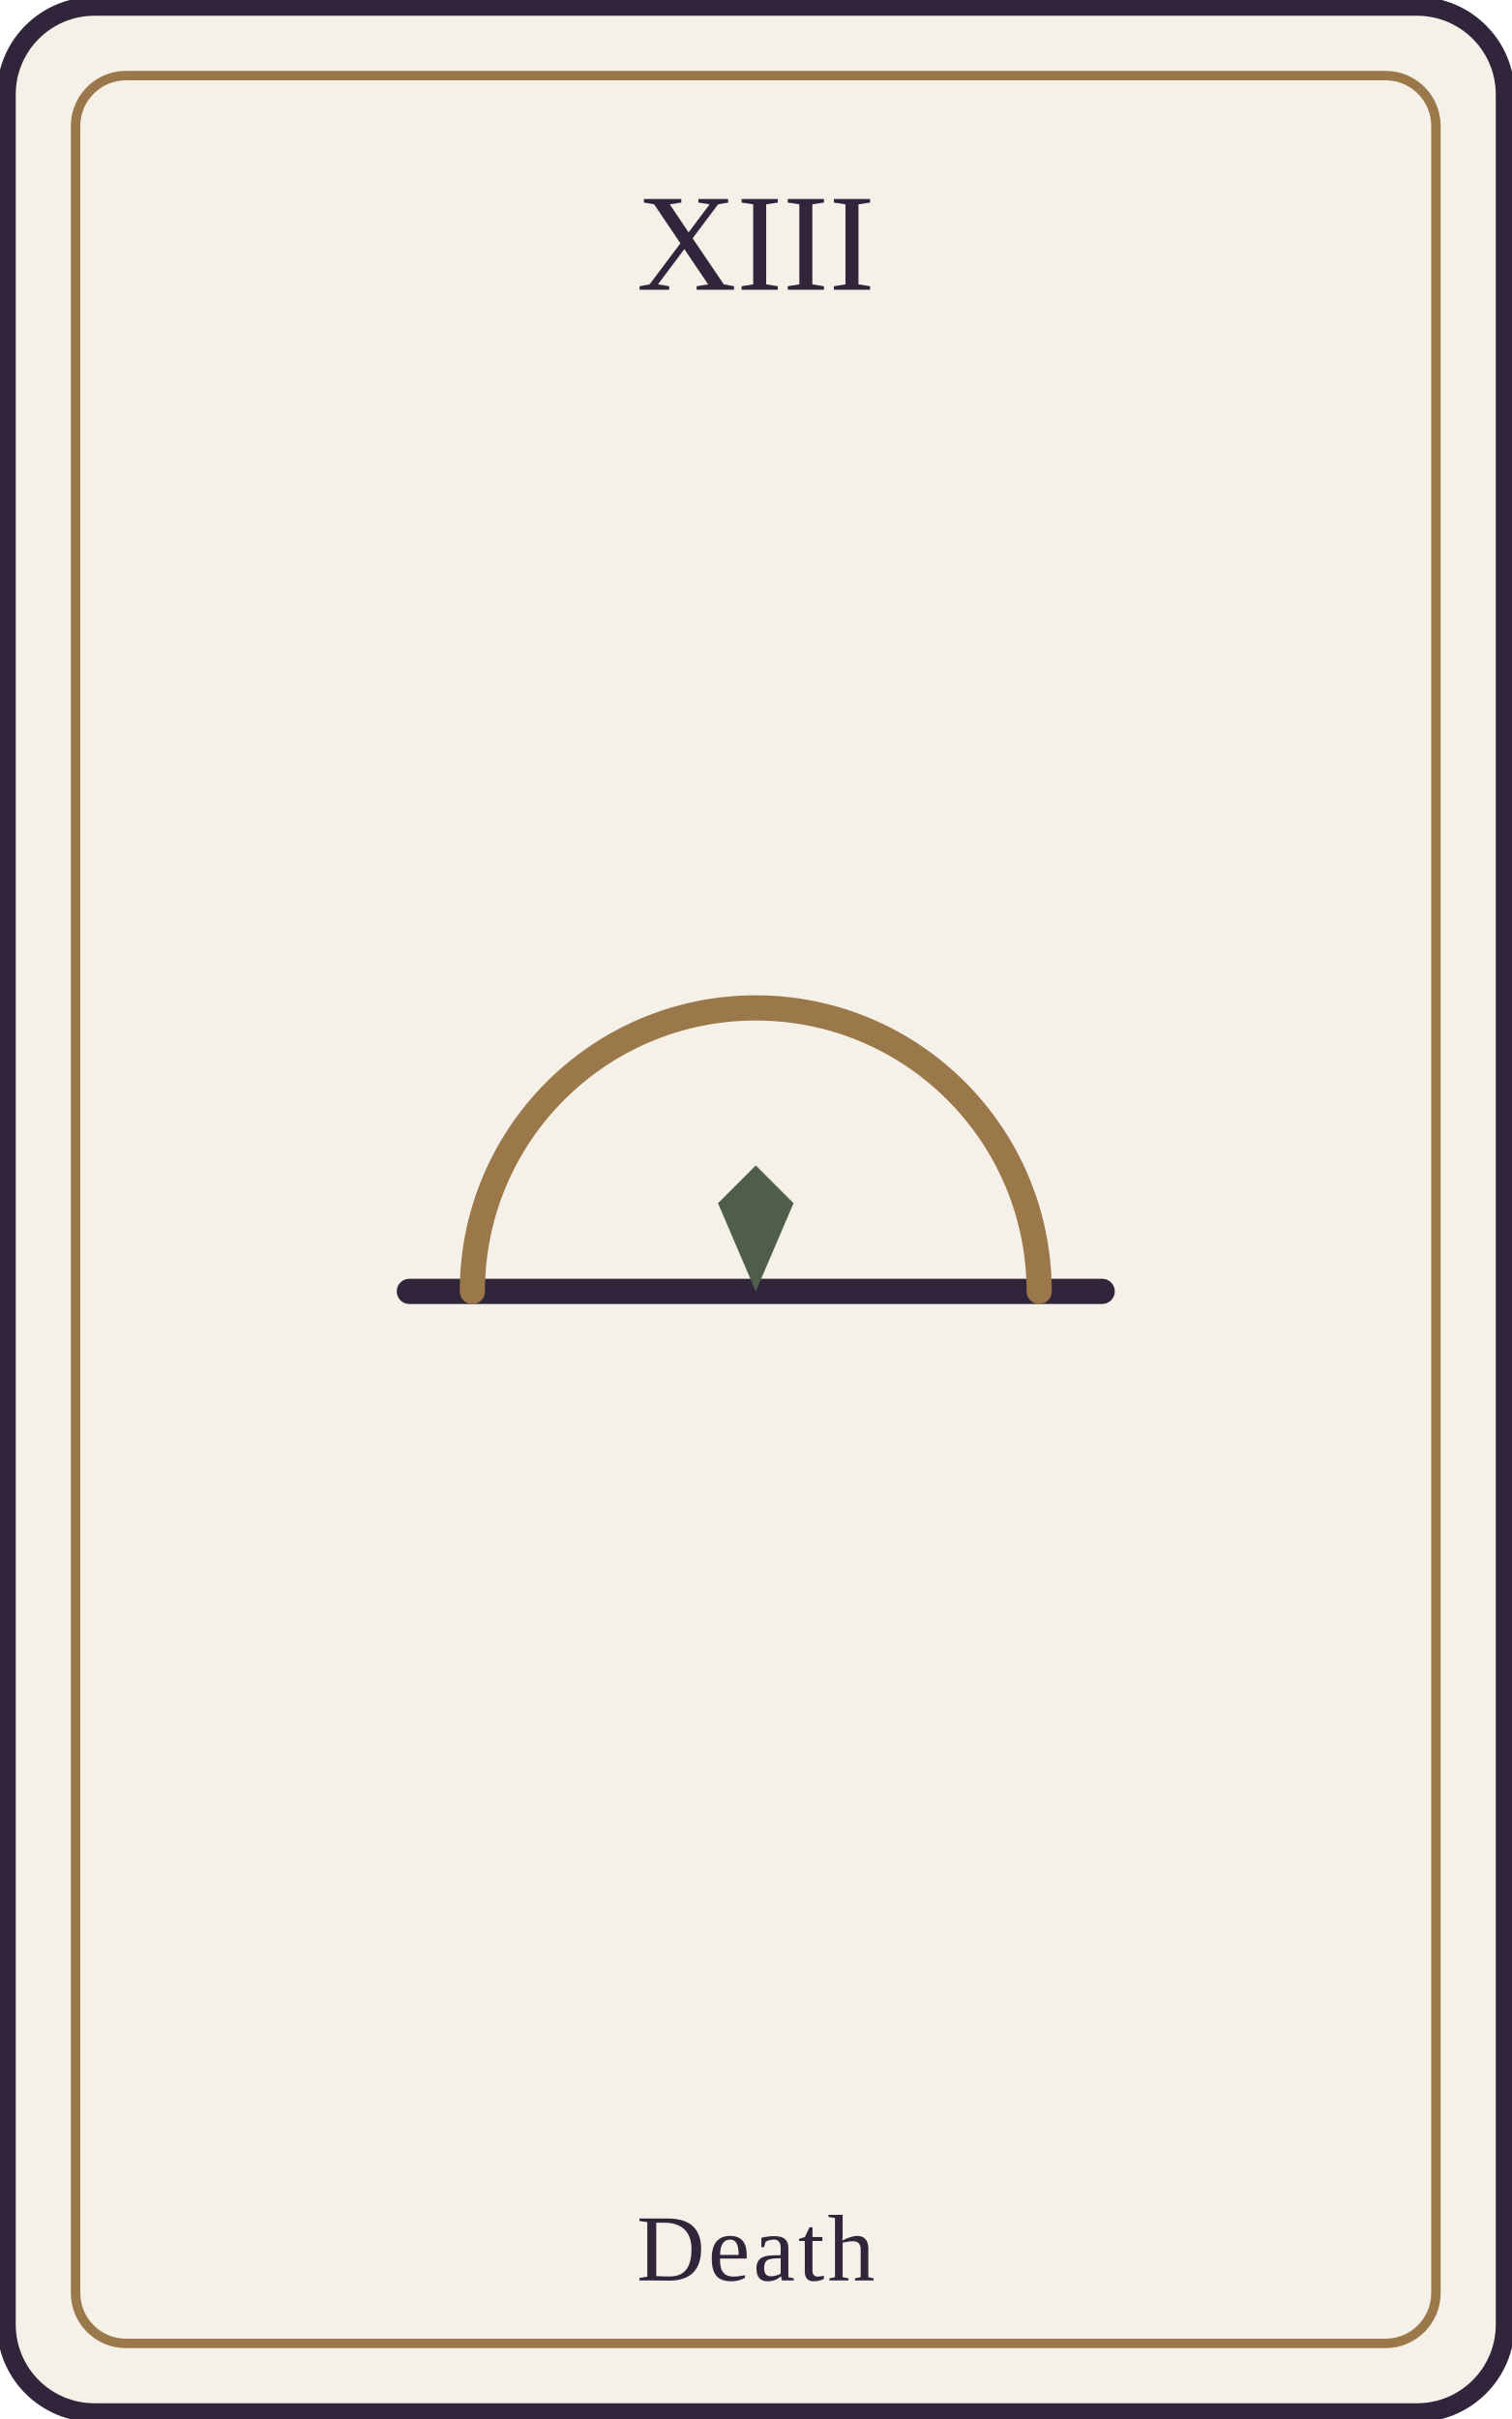
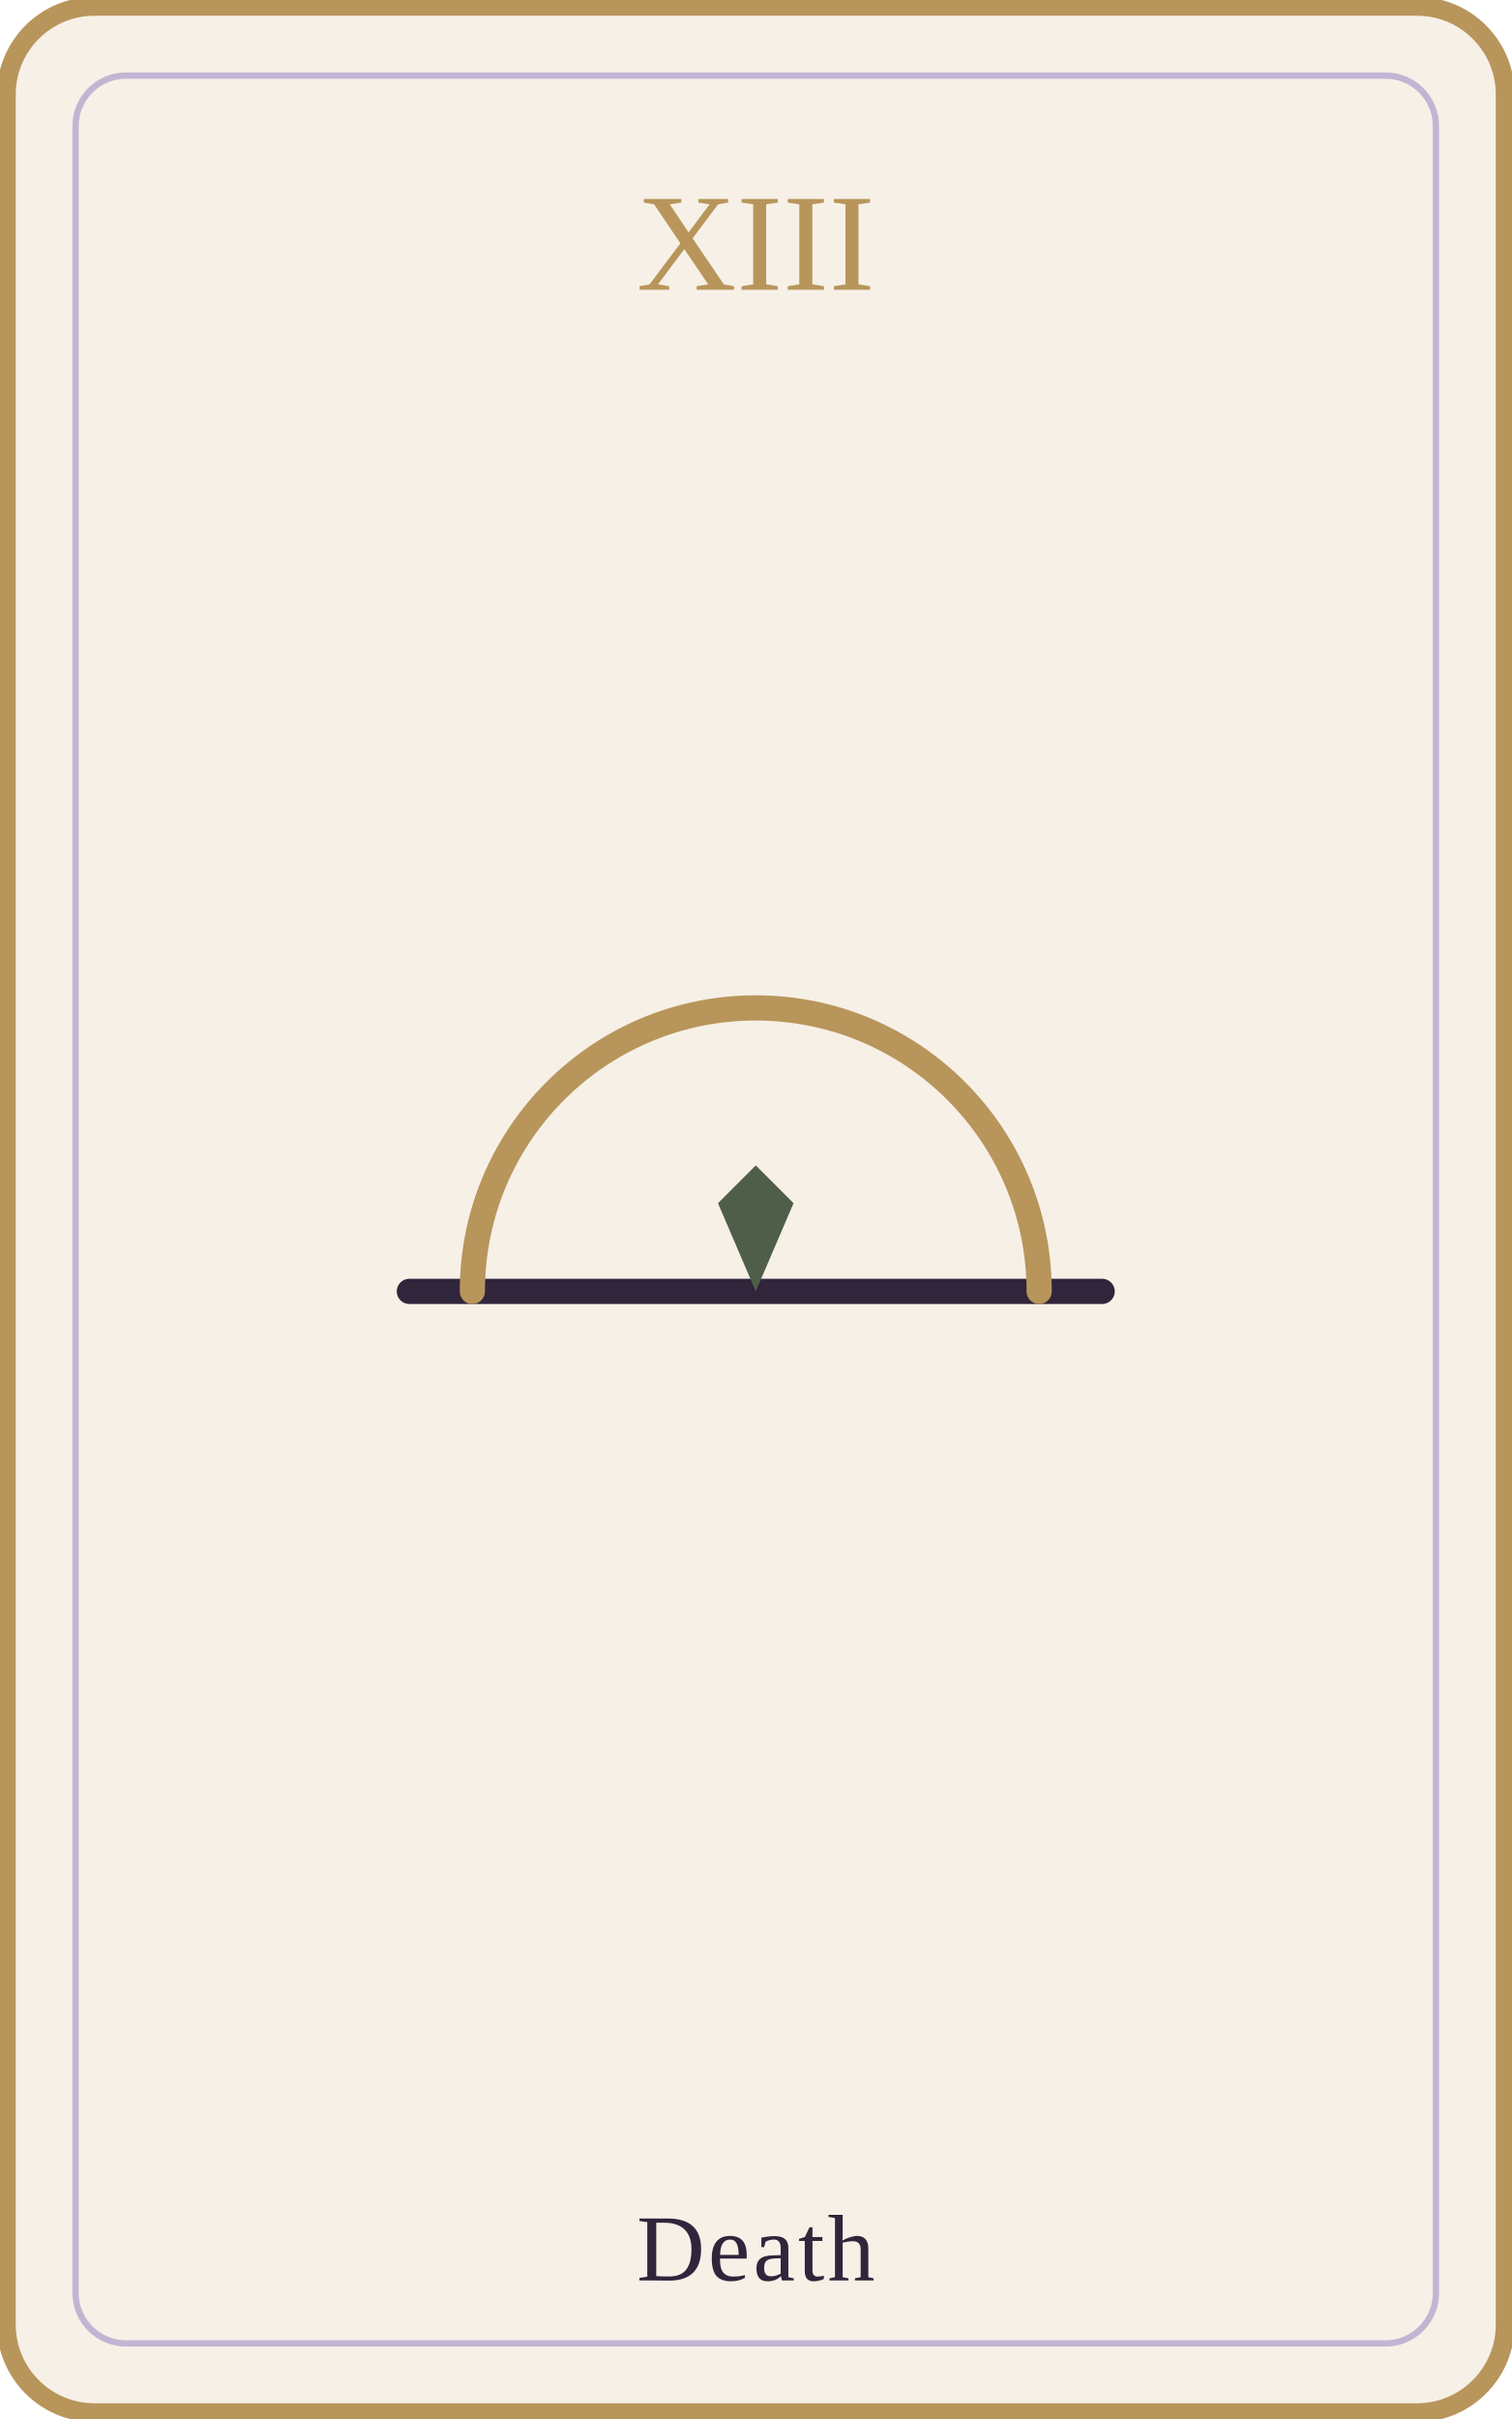
<svg xmlns="http://www.w3.org/2000/svg" viewBox="0 0 240 384" role="img" aria-label="Death">
-   <rect x="1" y="1" width="238" height="382" rx="14" fill="#f6f1e8" stroke="#30253b" stroke-width="3" />
-   <rect x="12" y="12" width="216" height="360" rx="8" fill="none" stroke="#9b7849" stroke-width="1.5" />
-   <text x="120" y="46" text-anchor="middle" font-family="Georgia, 'Times New Roman', serif" font-size="22" fill="#30253b">XIII</text>
+   <rect x="1" y="1" width="238" height="382" rx="14" fill="#f6f0e7" stroke="#b8955a" stroke-width="3" />
+   <rect x="12" y="12" width="216" height="360" rx="8" fill="none" stroke="#ac9bcb" stroke-width="1" opacity="0.7" />
+   <text x="120" y="46" text-anchor="middle" font-family="Georgia, 'Times New Roman', serif" font-size="22" fill="#b8955a">XIII</text>
  <g stroke="#30253b" stroke-width="4" fill="none" stroke-linecap="round" stroke-linejoin="round">
    <line x1="65" y1="205" x2="175" y2="205" />
-     <path d="M 75 205 a 45 45 0 0 1 90 0" stroke="#9b7849" />
+     <path d="M 75 205 a 45 45 0 0 1 90 0" stroke="#b8955a" />
    <path d="M 120 205 l 6 -14 l -6 -6 l -6 6 z" fill="#4f5e48" stroke="none" />
  </g>
  <text x="120" y="362" text-anchor="middle" font-family="Georgia, 'Times New Roman', serif" font-size="15" fill="#30253b" letter-spacing="0.5">Death</text>
</svg>
